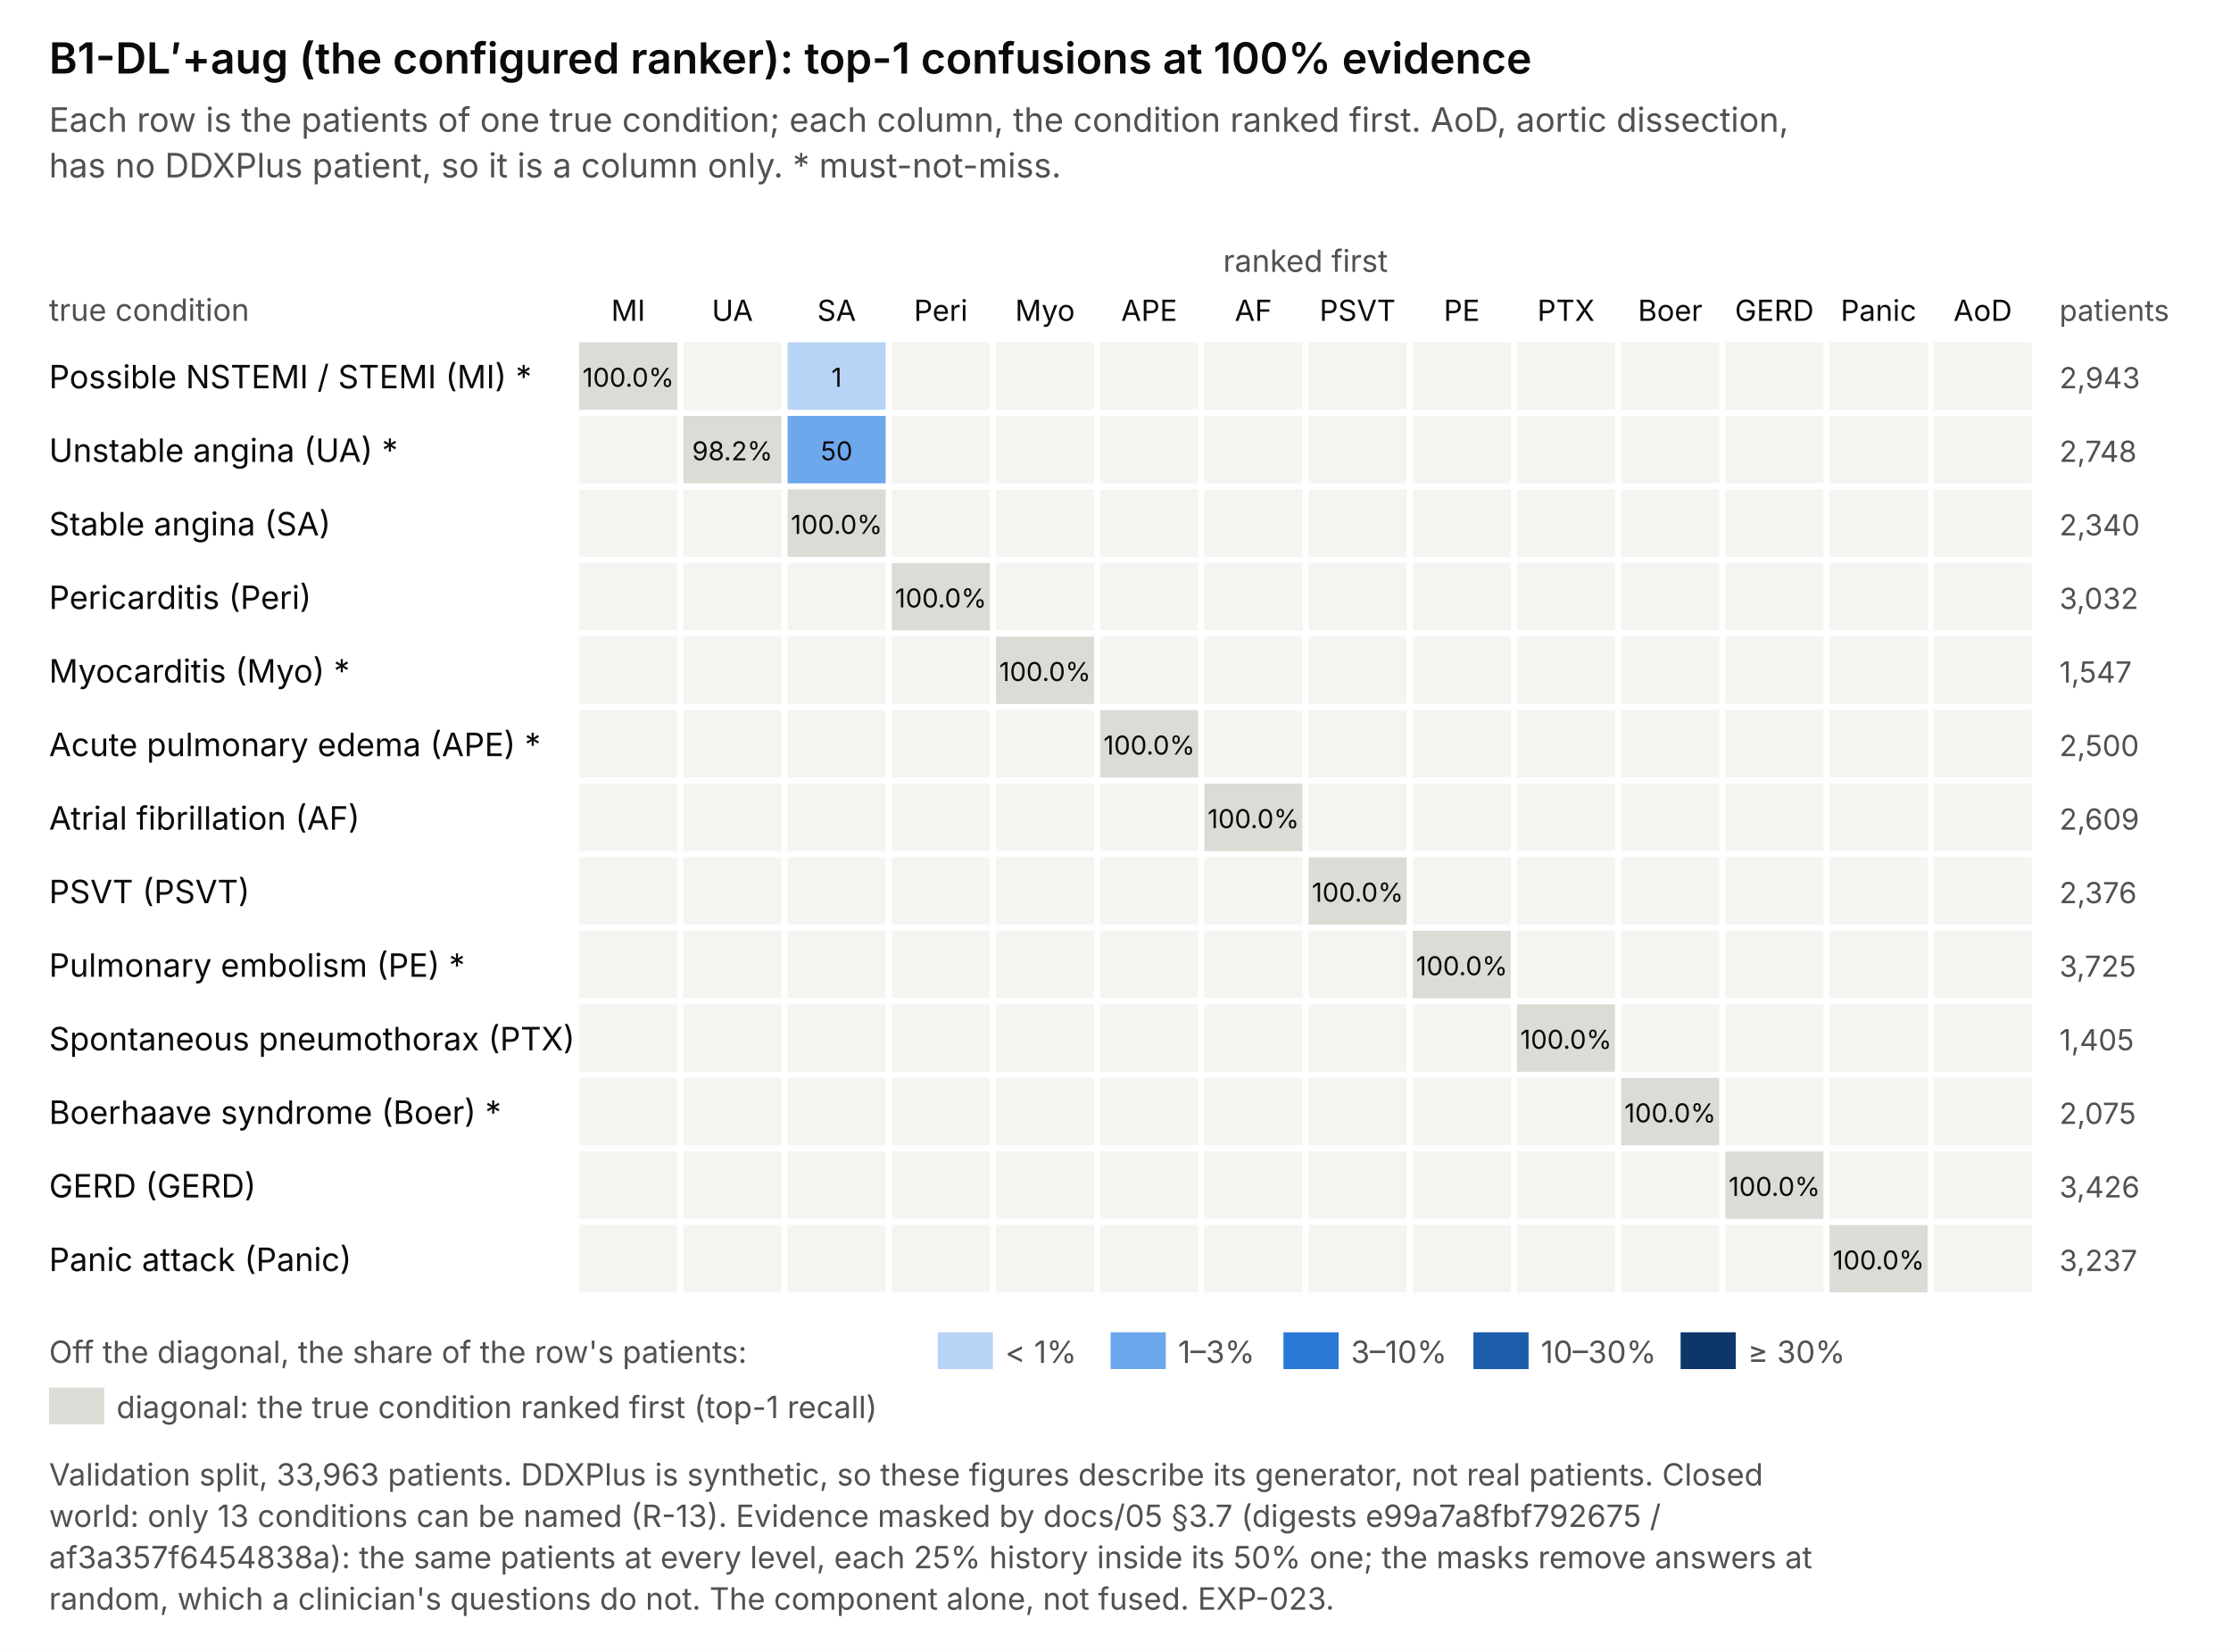
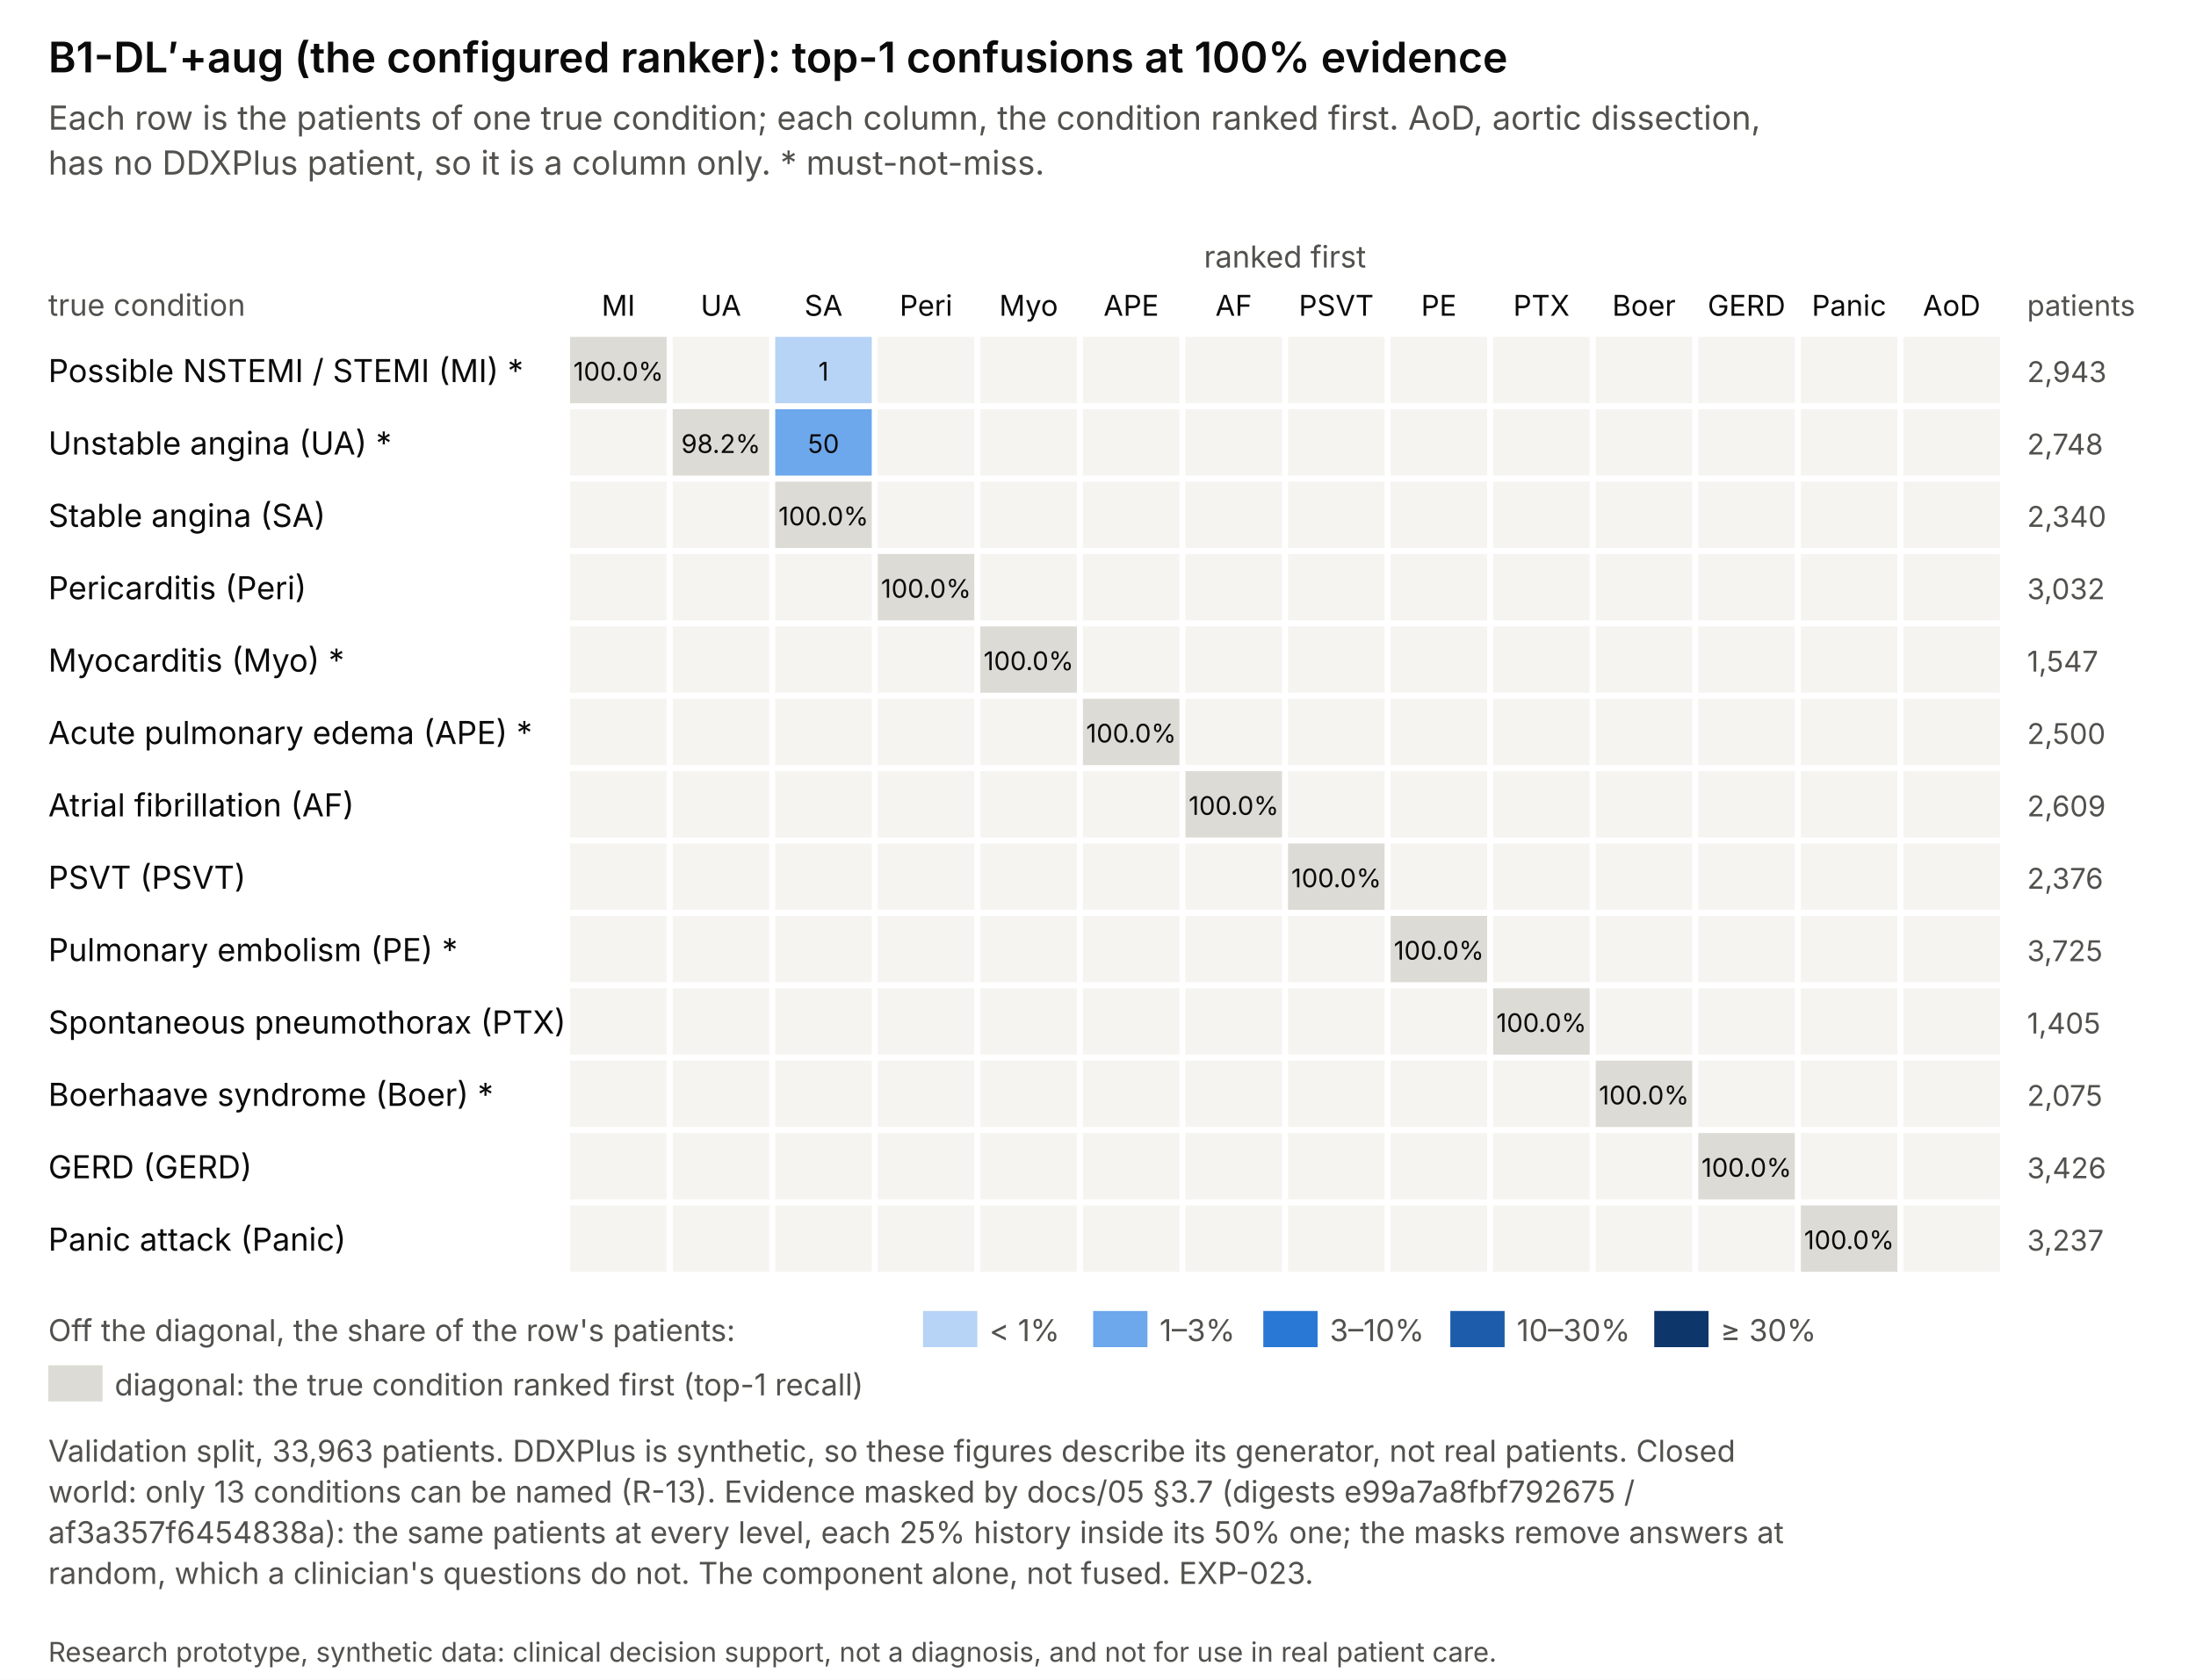
- <svg xmlns="http://www.w3.org/2000/svg" width="728" height="539" viewBox="0 0 728 539" role="img" aria-labelledby="t d" font-family="system-ui, -apple-system, 'Segoe UI', sans-serif">
+ <svg xmlns="http://www.w3.org/2000/svg" width="728" height="557" viewBox="0 0 728 557" role="img" aria-labelledby="t d" font-family="system-ui, -apple-system, 'Segoe UI', sans-serif">
  <rect width="100%" height="100%" fill="#ffffff" />
  <text x="16" y="24" font-size="14" fill="#0b0b0b" font-weight="600">B1-DL′+aug (the configured ranker): top-1 confusions at 100% evidence</text>
  <text x="16" y="43" font-size="11" fill="#52514e">Each row is the patients of one true condition; each column, the condition ranked first. AoD, aortic dissection,</text>
  <text x="16" y="57.9" font-size="11" fill="#52514e">has no DDXPlus patient, so it is a column only. * must-not-miss.</text>
  <text x="426" y="88.7" font-size="10" fill="#52514e" text-anchor="middle">ranked first</text>
  <text x="205" y="104.7" font-size="9.5" fill="#0b0b0b" text-anchor="middle">MI</text>
  <text x="239" y="104.7" font-size="9.5" fill="#0b0b0b" text-anchor="middle">UA</text>
  <text x="273" y="104.7" font-size="9.5" fill="#0b0b0b" text-anchor="middle">SA</text>
  <text x="307" y="104.7" font-size="9.5" fill="#0b0b0b" text-anchor="middle">Peri</text>
  <text x="341" y="104.7" font-size="9.5" fill="#0b0b0b" text-anchor="middle">Myo</text>
  <text x="375" y="104.7" font-size="9.5" fill="#0b0b0b" text-anchor="middle">APE</text>
  <text x="409" y="104.7" font-size="9.5" fill="#0b0b0b" text-anchor="middle">AF</text>
  <text x="443" y="104.7" font-size="9.5" fill="#0b0b0b" text-anchor="middle">PSVT</text>
  <text x="477" y="104.7" font-size="9.5" fill="#0b0b0b" text-anchor="middle">PE</text>
  <text x="511" y="104.7" font-size="9.5" fill="#0b0b0b" text-anchor="middle">PTX</text>
  <text x="545" y="104.7" font-size="9.5" fill="#0b0b0b" text-anchor="middle">Boer</text>
  <text x="579" y="104.7" font-size="9.5" fill="#0b0b0b" text-anchor="middle">GERD</text>
  <text x="613" y="104.7" font-size="9.5" fill="#0b0b0b" text-anchor="middle">Panic</text>
  <text x="647" y="104.7" font-size="9.5" fill="#0b0b0b" text-anchor="middle">AoD</text>
  <text x="672" y="104.7" font-size="9.5" fill="#52514e">patients</text>
  <text x="16" y="104.7" font-size="10" fill="#52514e">true condition</text>
  <text x="16" y="126.7" font-size="10.5" fill="#0b0b0b">Possible NSTEMI / STEMI (MI) *</text>
  <text x="672" y="126.7" font-size="9.5" fill="#52514e">2,943</text>
  <rect x="189" y="111.7" width="32" height="22" fill="#dcdbd5" class="cell" data-r="0" data-c="0" />
  <text x="205" y="126.2" font-size="8.5" fill="#0b0b0b" text-anchor="middle">100.0%</text>
  <rect x="223" y="111.7" width="32" height="22" fill="#f5f4f1" class="cell" data-r="0" data-c="1" />
  <rect x="257" y="111.7" width="32" height="22" fill="#b7d3f6" class="cell" data-r="0" data-c="2" />
  <text x="273" y="126.2" font-size="8.5" fill="#0b0b0b" text-anchor="middle">1</text>
  <rect x="291" y="111.7" width="32" height="22" fill="#f5f4f1" class="cell" data-r="0" data-c="3" />
  <rect x="325" y="111.7" width="32" height="22" fill="#f5f4f1" class="cell" data-r="0" data-c="4" />
  <rect x="359" y="111.7" width="32" height="22" fill="#f5f4f1" class="cell" data-r="0" data-c="5" />
  <rect x="393" y="111.7" width="32" height="22" fill="#f5f4f1" class="cell" data-r="0" data-c="6" />
  <rect x="427" y="111.7" width="32" height="22" fill="#f5f4f1" class="cell" data-r="0" data-c="7" />
  <rect x="461" y="111.7" width="32" height="22" fill="#f5f4f1" class="cell" data-r="0" data-c="8" />
  <rect x="495" y="111.7" width="32" height="22" fill="#f5f4f1" class="cell" data-r="0" data-c="9" />
  <rect x="529" y="111.7" width="32" height="22" fill="#f5f4f1" class="cell" data-r="0" data-c="10" />
  <rect x="563" y="111.7" width="32" height="22" fill="#f5f4f1" class="cell" data-r="0" data-c="11" />
  <rect x="597" y="111.7" width="32" height="22" fill="#f5f4f1" class="cell" data-r="0" data-c="12" />
  <rect x="631" y="111.7" width="32" height="22" fill="#f5f4f1" class="cell" data-r="0" data-c="13" />
  <text x="16" y="150.7" font-size="10.5" fill="#0b0b0b">Unstable angina (UA) *</text>
  <text x="672" y="150.7" font-size="9.5" fill="#52514e">2,748</text>
  <rect x="189" y="135.7" width="32" height="22" fill="#f5f4f1" class="cell" data-r="1" data-c="0" />
  <rect x="223" y="135.7" width="32" height="22" fill="#dcdbd5" class="cell" data-r="1" data-c="1" />
  <text x="239" y="150.2" font-size="8.5" fill="#0b0b0b" text-anchor="middle">98.2%</text>
  <rect x="257" y="135.7" width="32" height="22" fill="#6da7ec" class="cell" data-r="1" data-c="2" />
  <text x="273" y="150.2" font-size="8.5" fill="#0b0b0b" text-anchor="middle">50</text>
  <rect x="291" y="135.7" width="32" height="22" fill="#f5f4f1" class="cell" data-r="1" data-c="3" />
  <rect x="325" y="135.7" width="32" height="22" fill="#f5f4f1" class="cell" data-r="1" data-c="4" />
  <rect x="359" y="135.7" width="32" height="22" fill="#f5f4f1" class="cell" data-r="1" data-c="5" />
  <rect x="393" y="135.7" width="32" height="22" fill="#f5f4f1" class="cell" data-r="1" data-c="6" />
  <rect x="427" y="135.7" width="32" height="22" fill="#f5f4f1" class="cell" data-r="1" data-c="7" />
  <rect x="461" y="135.7" width="32" height="22" fill="#f5f4f1" class="cell" data-r="1" data-c="8" />
  <rect x="495" y="135.7" width="32" height="22" fill="#f5f4f1" class="cell" data-r="1" data-c="9" />
  <rect x="529" y="135.7" width="32" height="22" fill="#f5f4f1" class="cell" data-r="1" data-c="10" />
  <rect x="563" y="135.7" width="32" height="22" fill="#f5f4f1" class="cell" data-r="1" data-c="11" />
  <rect x="597" y="135.7" width="32" height="22" fill="#f5f4f1" class="cell" data-r="1" data-c="12" />
  <rect x="631" y="135.7" width="32" height="22" fill="#f5f4f1" class="cell" data-r="1" data-c="13" />
  <text x="16" y="174.7" font-size="10.5" fill="#0b0b0b">Stable angina (SA)</text>
  <text x="672" y="174.7" font-size="9.5" fill="#52514e">2,340</text>
  <rect x="189" y="159.7" width="32" height="22" fill="#f5f4f1" class="cell" data-r="2" data-c="0" />
  <rect x="223" y="159.7" width="32" height="22" fill="#f5f4f1" class="cell" data-r="2" data-c="1" />
  <rect x="257" y="159.7" width="32" height="22" fill="#dcdbd5" class="cell" data-r="2" data-c="2" />
  <text x="273" y="174.2" font-size="8.5" fill="#0b0b0b" text-anchor="middle">100.0%</text>
  <rect x="291" y="159.7" width="32" height="22" fill="#f5f4f1" class="cell" data-r="2" data-c="3" />
  <rect x="325" y="159.7" width="32" height="22" fill="#f5f4f1" class="cell" data-r="2" data-c="4" />
  <rect x="359" y="159.7" width="32" height="22" fill="#f5f4f1" class="cell" data-r="2" data-c="5" />
  <rect x="393" y="159.7" width="32" height="22" fill="#f5f4f1" class="cell" data-r="2" data-c="6" />
  <rect x="427" y="159.7" width="32" height="22" fill="#f5f4f1" class="cell" data-r="2" data-c="7" />
  <rect x="461" y="159.7" width="32" height="22" fill="#f5f4f1" class="cell" data-r="2" data-c="8" />
  <rect x="495" y="159.7" width="32" height="22" fill="#f5f4f1" class="cell" data-r="2" data-c="9" />
  <rect x="529" y="159.7" width="32" height="22" fill="#f5f4f1" class="cell" data-r="2" data-c="10" />
  <rect x="563" y="159.7" width="32" height="22" fill="#f5f4f1" class="cell" data-r="2" data-c="11" />
  <rect x="597" y="159.7" width="32" height="22" fill="#f5f4f1" class="cell" data-r="2" data-c="12" />
  <rect x="631" y="159.7" width="32" height="22" fill="#f5f4f1" class="cell" data-r="2" data-c="13" />
  <text x="16" y="198.7" font-size="10.5" fill="#0b0b0b">Pericarditis (Peri)</text>
  <text x="672" y="198.7" font-size="9.5" fill="#52514e">3,032</text>
  <rect x="189" y="183.7" width="32" height="22" fill="#f5f4f1" class="cell" data-r="3" data-c="0" />
  <rect x="223" y="183.7" width="32" height="22" fill="#f5f4f1" class="cell" data-r="3" data-c="1" />
  <rect x="257" y="183.7" width="32" height="22" fill="#f5f4f1" class="cell" data-r="3" data-c="2" />
  <rect x="291" y="183.7" width="32" height="22" fill="#dcdbd5" class="cell" data-r="3" data-c="3" />
  <text x="307" y="198.2" font-size="8.5" fill="#0b0b0b" text-anchor="middle">100.0%</text>
  <rect x="325" y="183.7" width="32" height="22" fill="#f5f4f1" class="cell" data-r="3" data-c="4" />
  <rect x="359" y="183.7" width="32" height="22" fill="#f5f4f1" class="cell" data-r="3" data-c="5" />
  <rect x="393" y="183.7" width="32" height="22" fill="#f5f4f1" class="cell" data-r="3" data-c="6" />
  <rect x="427" y="183.7" width="32" height="22" fill="#f5f4f1" class="cell" data-r="3" data-c="7" />
  <rect x="461" y="183.7" width="32" height="22" fill="#f5f4f1" class="cell" data-r="3" data-c="8" />
  <rect x="495" y="183.7" width="32" height="22" fill="#f5f4f1" class="cell" data-r="3" data-c="9" />
  <rect x="529" y="183.7" width="32" height="22" fill="#f5f4f1" class="cell" data-r="3" data-c="10" />
  <rect x="563" y="183.7" width="32" height="22" fill="#f5f4f1" class="cell" data-r="3" data-c="11" />
  <rect x="597" y="183.7" width="32" height="22" fill="#f5f4f1" class="cell" data-r="3" data-c="12" />
  <rect x="631" y="183.7" width="32" height="22" fill="#f5f4f1" class="cell" data-r="3" data-c="13" />
  <text x="16" y="222.7" font-size="10.5" fill="#0b0b0b">Myocarditis (Myo) *</text>
  <text x="672" y="222.7" font-size="9.5" fill="#52514e">1,547</text>
  <rect x="189" y="207.7" width="32" height="22" fill="#f5f4f1" class="cell" data-r="4" data-c="0" />
  <rect x="223" y="207.7" width="32" height="22" fill="#f5f4f1" class="cell" data-r="4" data-c="1" />
  <rect x="257" y="207.7" width="32" height="22" fill="#f5f4f1" class="cell" data-r="4" data-c="2" />
  <rect x="291" y="207.7" width="32" height="22" fill="#f5f4f1" class="cell" data-r="4" data-c="3" />
  <rect x="325" y="207.7" width="32" height="22" fill="#dcdbd5" class="cell" data-r="4" data-c="4" />
  <text x="341" y="222.2" font-size="8.5" fill="#0b0b0b" text-anchor="middle">100.0%</text>
  <rect x="359" y="207.7" width="32" height="22" fill="#f5f4f1" class="cell" data-r="4" data-c="5" />
  <rect x="393" y="207.7" width="32" height="22" fill="#f5f4f1" class="cell" data-r="4" data-c="6" />
  <rect x="427" y="207.7" width="32" height="22" fill="#f5f4f1" class="cell" data-r="4" data-c="7" />
  <rect x="461" y="207.7" width="32" height="22" fill="#f5f4f1" class="cell" data-r="4" data-c="8" />
  <rect x="495" y="207.7" width="32" height="22" fill="#f5f4f1" class="cell" data-r="4" data-c="9" />
  <rect x="529" y="207.7" width="32" height="22" fill="#f5f4f1" class="cell" data-r="4" data-c="10" />
  <rect x="563" y="207.7" width="32" height="22" fill="#f5f4f1" class="cell" data-r="4" data-c="11" />
  <rect x="597" y="207.7" width="32" height="22" fill="#f5f4f1" class="cell" data-r="4" data-c="12" />
  <rect x="631" y="207.7" width="32" height="22" fill="#f5f4f1" class="cell" data-r="4" data-c="13" />
  <text x="16" y="246.7" font-size="10.5" fill="#0b0b0b">Acute pulmonary edema (APE) *</text>
  <text x="672" y="246.7" font-size="9.5" fill="#52514e">2,500</text>
  <rect x="189" y="231.7" width="32" height="22" fill="#f5f4f1" class="cell" data-r="5" data-c="0" />
  <rect x="223" y="231.7" width="32" height="22" fill="#f5f4f1" class="cell" data-r="5" data-c="1" />
  <rect x="257" y="231.7" width="32" height="22" fill="#f5f4f1" class="cell" data-r="5" data-c="2" />
  <rect x="291" y="231.7" width="32" height="22" fill="#f5f4f1" class="cell" data-r="5" data-c="3" />
  <rect x="325" y="231.7" width="32" height="22" fill="#f5f4f1" class="cell" data-r="5" data-c="4" />
  <rect x="359" y="231.7" width="32" height="22" fill="#dcdbd5" class="cell" data-r="5" data-c="5" />
  <text x="375" y="246.2" font-size="8.5" fill="#0b0b0b" text-anchor="middle">100.0%</text>
  <rect x="393" y="231.7" width="32" height="22" fill="#f5f4f1" class="cell" data-r="5" data-c="6" />
  <rect x="427" y="231.7" width="32" height="22" fill="#f5f4f1" class="cell" data-r="5" data-c="7" />
  <rect x="461" y="231.7" width="32" height="22" fill="#f5f4f1" class="cell" data-r="5" data-c="8" />
  <rect x="495" y="231.7" width="32" height="22" fill="#f5f4f1" class="cell" data-r="5" data-c="9" />
  <rect x="529" y="231.7" width="32" height="22" fill="#f5f4f1" class="cell" data-r="5" data-c="10" />
  <rect x="563" y="231.7" width="32" height="22" fill="#f5f4f1" class="cell" data-r="5" data-c="11" />
  <rect x="597" y="231.7" width="32" height="22" fill="#f5f4f1" class="cell" data-r="5" data-c="12" />
  <rect x="631" y="231.7" width="32" height="22" fill="#f5f4f1" class="cell" data-r="5" data-c="13" />
  <text x="16" y="270.7" font-size="10.5" fill="#0b0b0b">Atrial fibrillation (AF)</text>
  <text x="672" y="270.7" font-size="9.5" fill="#52514e">2,609</text>
  <rect x="189" y="255.7" width="32" height="22" fill="#f5f4f1" class="cell" data-r="6" data-c="0" />
  <rect x="223" y="255.7" width="32" height="22" fill="#f5f4f1" class="cell" data-r="6" data-c="1" />
  <rect x="257" y="255.7" width="32" height="22" fill="#f5f4f1" class="cell" data-r="6" data-c="2" />
  <rect x="291" y="255.7" width="32" height="22" fill="#f5f4f1" class="cell" data-r="6" data-c="3" />
  <rect x="325" y="255.7" width="32" height="22" fill="#f5f4f1" class="cell" data-r="6" data-c="4" />
  <rect x="359" y="255.7" width="32" height="22" fill="#f5f4f1" class="cell" data-r="6" data-c="5" />
  <rect x="393" y="255.7" width="32" height="22" fill="#dcdbd5" class="cell" data-r="6" data-c="6" />
  <text x="409" y="270.2" font-size="8.5" fill="#0b0b0b" text-anchor="middle">100.0%</text>
  <rect x="427" y="255.7" width="32" height="22" fill="#f5f4f1" class="cell" data-r="6" data-c="7" />
  <rect x="461" y="255.7" width="32" height="22" fill="#f5f4f1" class="cell" data-r="6" data-c="8" />
  <rect x="495" y="255.7" width="32" height="22" fill="#f5f4f1" class="cell" data-r="6" data-c="9" />
  <rect x="529" y="255.7" width="32" height="22" fill="#f5f4f1" class="cell" data-r="6" data-c="10" />
  <rect x="563" y="255.7" width="32" height="22" fill="#f5f4f1" class="cell" data-r="6" data-c="11" />
  <rect x="597" y="255.7" width="32" height="22" fill="#f5f4f1" class="cell" data-r="6" data-c="12" />
  <rect x="631" y="255.7" width="32" height="22" fill="#f5f4f1" class="cell" data-r="6" data-c="13" />
  <text x="16" y="294.7" font-size="10.5" fill="#0b0b0b">PSVT (PSVT)</text>
  <text x="672" y="294.7" font-size="9.5" fill="#52514e">2,376</text>
  <rect x="189" y="279.7" width="32" height="22" fill="#f5f4f1" class="cell" data-r="7" data-c="0" />
  <rect x="223" y="279.7" width="32" height="22" fill="#f5f4f1" class="cell" data-r="7" data-c="1" />
  <rect x="257" y="279.7" width="32" height="22" fill="#f5f4f1" class="cell" data-r="7" data-c="2" />
  <rect x="291" y="279.7" width="32" height="22" fill="#f5f4f1" class="cell" data-r="7" data-c="3" />
  <rect x="325" y="279.7" width="32" height="22" fill="#f5f4f1" class="cell" data-r="7" data-c="4" />
  <rect x="359" y="279.7" width="32" height="22" fill="#f5f4f1" class="cell" data-r="7" data-c="5" />
  <rect x="393" y="279.7" width="32" height="22" fill="#f5f4f1" class="cell" data-r="7" data-c="6" />
  <rect x="427" y="279.7" width="32" height="22" fill="#dcdbd5" class="cell" data-r="7" data-c="7" />
  <text x="443" y="294.2" font-size="8.5" fill="#0b0b0b" text-anchor="middle">100.0%</text>
  <rect x="461" y="279.7" width="32" height="22" fill="#f5f4f1" class="cell" data-r="7" data-c="8" />
  <rect x="495" y="279.7" width="32" height="22" fill="#f5f4f1" class="cell" data-r="7" data-c="9" />
  <rect x="529" y="279.7" width="32" height="22" fill="#f5f4f1" class="cell" data-r="7" data-c="10" />
  <rect x="563" y="279.7" width="32" height="22" fill="#f5f4f1" class="cell" data-r="7" data-c="11" />
  <rect x="597" y="279.7" width="32" height="22" fill="#f5f4f1" class="cell" data-r="7" data-c="12" />
  <rect x="631" y="279.7" width="32" height="22" fill="#f5f4f1" class="cell" data-r="7" data-c="13" />
  <text x="16" y="318.7" font-size="10.5" fill="#0b0b0b">Pulmonary embolism (PE) *</text>
  <text x="672" y="318.7" font-size="9.5" fill="#52514e">3,725</text>
  <rect x="189" y="303.7" width="32" height="22" fill="#f5f4f1" class="cell" data-r="8" data-c="0" />
  <rect x="223" y="303.7" width="32" height="22" fill="#f5f4f1" class="cell" data-r="8" data-c="1" />
  <rect x="257" y="303.7" width="32" height="22" fill="#f5f4f1" class="cell" data-r="8" data-c="2" />
  <rect x="291" y="303.7" width="32" height="22" fill="#f5f4f1" class="cell" data-r="8" data-c="3" />
  <rect x="325" y="303.7" width="32" height="22" fill="#f5f4f1" class="cell" data-r="8" data-c="4" />
  <rect x="359" y="303.7" width="32" height="22" fill="#f5f4f1" class="cell" data-r="8" data-c="5" />
  <rect x="393" y="303.7" width="32" height="22" fill="#f5f4f1" class="cell" data-r="8" data-c="6" />
  <rect x="427" y="303.7" width="32" height="22" fill="#f5f4f1" class="cell" data-r="8" data-c="7" />
  <rect x="461" y="303.7" width="32" height="22" fill="#dcdbd5" class="cell" data-r="8" data-c="8" />
  <text x="477" y="318.2" font-size="8.5" fill="#0b0b0b" text-anchor="middle">100.0%</text>
  <rect x="495" y="303.7" width="32" height="22" fill="#f5f4f1" class="cell" data-r="8" data-c="9" />
  <rect x="529" y="303.7" width="32" height="22" fill="#f5f4f1" class="cell" data-r="8" data-c="10" />
  <rect x="563" y="303.7" width="32" height="22" fill="#f5f4f1" class="cell" data-r="8" data-c="11" />
  <rect x="597" y="303.7" width="32" height="22" fill="#f5f4f1" class="cell" data-r="8" data-c="12" />
  <rect x="631" y="303.7" width="32" height="22" fill="#f5f4f1" class="cell" data-r="8" data-c="13" />
  <text x="16" y="342.7" font-size="10.5" fill="#0b0b0b">Spontaneous pneumothorax (PTX) *</text>
  <text x="672" y="342.7" font-size="9.5" fill="#52514e">1,405</text>
  <rect x="189" y="327.7" width="32" height="22" fill="#f5f4f1" class="cell" data-r="9" data-c="0" />
  <rect x="223" y="327.7" width="32" height="22" fill="#f5f4f1" class="cell" data-r="9" data-c="1" />
  <rect x="257" y="327.7" width="32" height="22" fill="#f5f4f1" class="cell" data-r="9" data-c="2" />
  <rect x="291" y="327.7" width="32" height="22" fill="#f5f4f1" class="cell" data-r="9" data-c="3" />
  <rect x="325" y="327.7" width="32" height="22" fill="#f5f4f1" class="cell" data-r="9" data-c="4" />
  <rect x="359" y="327.7" width="32" height="22" fill="#f5f4f1" class="cell" data-r="9" data-c="5" />
  <rect x="393" y="327.7" width="32" height="22" fill="#f5f4f1" class="cell" data-r="9" data-c="6" />
  <rect x="427" y="327.7" width="32" height="22" fill="#f5f4f1" class="cell" data-r="9" data-c="7" />
  <rect x="461" y="327.7" width="32" height="22" fill="#f5f4f1" class="cell" data-r="9" data-c="8" />
  <rect x="495" y="327.7" width="32" height="22" fill="#dcdbd5" class="cell" data-r="9" data-c="9" />
  <text x="511" y="342.2" font-size="8.5" fill="#0b0b0b" text-anchor="middle">100.0%</text>
  <rect x="529" y="327.7" width="32" height="22" fill="#f5f4f1" class="cell" data-r="9" data-c="10" />
  <rect x="563" y="327.7" width="32" height="22" fill="#f5f4f1" class="cell" data-r="9" data-c="11" />
  <rect x="597" y="327.7" width="32" height="22" fill="#f5f4f1" class="cell" data-r="9" data-c="12" />
  <rect x="631" y="327.7" width="32" height="22" fill="#f5f4f1" class="cell" data-r="9" data-c="13" />
  <text x="16" y="366.7" font-size="10.5" fill="#0b0b0b">Boerhaave syndrome (Boer) *</text>
  <text x="672" y="366.7" font-size="9.5" fill="#52514e">2,075</text>
  <rect x="189" y="351.7" width="32" height="22" fill="#f5f4f1" class="cell" data-r="10" data-c="0" />
  <rect x="223" y="351.7" width="32" height="22" fill="#f5f4f1" class="cell" data-r="10" data-c="1" />
  <rect x="257" y="351.7" width="32" height="22" fill="#f5f4f1" class="cell" data-r="10" data-c="2" />
  <rect x="291" y="351.7" width="32" height="22" fill="#f5f4f1" class="cell" data-r="10" data-c="3" />
  <rect x="325" y="351.7" width="32" height="22" fill="#f5f4f1" class="cell" data-r="10" data-c="4" />
  <rect x="359" y="351.7" width="32" height="22" fill="#f5f4f1" class="cell" data-r="10" data-c="5" />
  <rect x="393" y="351.7" width="32" height="22" fill="#f5f4f1" class="cell" data-r="10" data-c="6" />
  <rect x="427" y="351.7" width="32" height="22" fill="#f5f4f1" class="cell" data-r="10" data-c="7" />
  <rect x="461" y="351.7" width="32" height="22" fill="#f5f4f1" class="cell" data-r="10" data-c="8" />
  <rect x="495" y="351.7" width="32" height="22" fill="#f5f4f1" class="cell" data-r="10" data-c="9" />
  <rect x="529" y="351.7" width="32" height="22" fill="#dcdbd5" class="cell" data-r="10" data-c="10" />
  <text x="545" y="366.2" font-size="8.5" fill="#0b0b0b" text-anchor="middle">100.0%</text>
  <rect x="563" y="351.7" width="32" height="22" fill="#f5f4f1" class="cell" data-r="10" data-c="11" />
  <rect x="597" y="351.7" width="32" height="22" fill="#f5f4f1" class="cell" data-r="10" data-c="12" />
  <rect x="631" y="351.7" width="32" height="22" fill="#f5f4f1" class="cell" data-r="10" data-c="13" />
  <text x="16" y="390.7" font-size="10.5" fill="#0b0b0b">GERD (GERD)</text>
  <text x="672" y="390.7" font-size="9.5" fill="#52514e">3,426</text>
  <rect x="189" y="375.7" width="32" height="22" fill="#f5f4f1" class="cell" data-r="11" data-c="0" />
  <rect x="223" y="375.7" width="32" height="22" fill="#f5f4f1" class="cell" data-r="11" data-c="1" />
  <rect x="257" y="375.7" width="32" height="22" fill="#f5f4f1" class="cell" data-r="11" data-c="2" />
  <rect x="291" y="375.7" width="32" height="22" fill="#f5f4f1" class="cell" data-r="11" data-c="3" />
  <rect x="325" y="375.7" width="32" height="22" fill="#f5f4f1" class="cell" data-r="11" data-c="4" />
  <rect x="359" y="375.7" width="32" height="22" fill="#f5f4f1" class="cell" data-r="11" data-c="5" />
  <rect x="393" y="375.7" width="32" height="22" fill="#f5f4f1" class="cell" data-r="11" data-c="6" />
  <rect x="427" y="375.7" width="32" height="22" fill="#f5f4f1" class="cell" data-r="11" data-c="7" />
  <rect x="461" y="375.7" width="32" height="22" fill="#f5f4f1" class="cell" data-r="11" data-c="8" />
  <rect x="495" y="375.7" width="32" height="22" fill="#f5f4f1" class="cell" data-r="11" data-c="9" />
  <rect x="529" y="375.7" width="32" height="22" fill="#f5f4f1" class="cell" data-r="11" data-c="10" />
  <rect x="563" y="375.7" width="32" height="22" fill="#dcdbd5" class="cell" data-r="11" data-c="11" />
  <text x="579" y="390.2" font-size="8.5" fill="#0b0b0b" text-anchor="middle">100.0%</text>
  <rect x="597" y="375.7" width="32" height="22" fill="#f5f4f1" class="cell" data-r="11" data-c="12" />
  <rect x="631" y="375.7" width="32" height="22" fill="#f5f4f1" class="cell" data-r="11" data-c="13" />
  <text x="16" y="414.7" font-size="10.5" fill="#0b0b0b">Panic attack (Panic)</text>
  <text x="672" y="414.7" font-size="9.5" fill="#52514e">3,237</text>
  <rect x="189" y="399.7" width="32" height="22" fill="#f5f4f1" class="cell" data-r="12" data-c="0" />
  <rect x="223" y="399.7" width="32" height="22" fill="#f5f4f1" class="cell" data-r="12" data-c="1" />
  <rect x="257" y="399.7" width="32" height="22" fill="#f5f4f1" class="cell" data-r="12" data-c="2" />
  <rect x="291" y="399.7" width="32" height="22" fill="#f5f4f1" class="cell" data-r="12" data-c="3" />
  <rect x="325" y="399.7" width="32" height="22" fill="#f5f4f1" class="cell" data-r="12" data-c="4" />
  <rect x="359" y="399.7" width="32" height="22" fill="#f5f4f1" class="cell" data-r="12" data-c="5" />
  <rect x="393" y="399.7" width="32" height="22" fill="#f5f4f1" class="cell" data-r="12" data-c="6" />
  <rect x="427" y="399.7" width="32" height="22" fill="#f5f4f1" class="cell" data-r="12" data-c="7" />
  <rect x="461" y="399.7" width="32" height="22" fill="#f5f4f1" class="cell" data-r="12" data-c="8" />
  <rect x="495" y="399.7" width="32" height="22" fill="#f5f4f1" class="cell" data-r="12" data-c="9" />
  <rect x="529" y="399.7" width="32" height="22" fill="#f5f4f1" class="cell" data-r="12" data-c="10" />
  <rect x="563" y="399.7" width="32" height="22" fill="#f5f4f1" class="cell" data-r="12" data-c="11" />
  <rect x="597" y="399.7" width="32" height="22" fill="#dcdbd5" class="cell" data-r="12" data-c="12" />
  <text x="613" y="414.2" font-size="8.5" fill="#0b0b0b" text-anchor="middle">100.0%</text>
  <rect x="631" y="399.7" width="32" height="22" fill="#f5f4f1" class="cell" data-r="12" data-c="13" />
  <text x="16" y="444.7" font-size="10" fill="#52514e">Off the diagonal, the share of the row's patients:</text>
  <rect x="306" y="434.7" width="18" height="12" fill="#b7d3f6" />
  <text x="328" y="444.7" font-size="10" fill="#52514e">&lt; 1%</text>
  <rect x="362.4" y="434.7" width="18" height="12" fill="#6da7ec" />
  <text x="384.4" y="444.7" font-size="10" fill="#52514e">1–3%</text>
  <rect x="418.8" y="434.7" width="18" height="12" fill="#2a78d6" />
  <text x="440.8" y="444.7" font-size="10" fill="#52514e">3–10%</text>
  <rect x="480.8" y="434.7" width="18" height="12" fill="#1c5cab" />
  <text x="502.8" y="444.7" font-size="10" fill="#52514e">10–30%</text>
  <rect x="548.4" y="434.7" width="18" height="12" fill="#0d366b" />
  <text x="570.4" y="444.7" font-size="10" fill="#52514e">≥ 30%</text>
  <rect x="16" y="452.7" width="18" height="12" fill="#dcdbd5" />
  <text x="38" y="462.7" font-size="10" fill="#52514e">diagonal: the true condition ranked first (top-1 recall)</text>
  <text x="16" y="484.7" font-size="10" fill="#52514e">Validation split, 33,963 patients. DDXPlus is synthetic, so these figures describe its generator, not real patients. Closed</text>
  <text x="16" y="498.2" font-size="10" fill="#52514e">world: only 13 conditions can be named (R-13). Evidence masked by docs/05 §3.7 (digests e99a7a8fbf792675 /</text>
  <text x="16" y="511.7" font-size="10" fill="#52514e">af3a357f6454838a): the same patients at every level, each 25% history inside its 50% one; the masks remove answers at</text>
  <text x="16" y="525.2" font-size="10" fill="#52514e">random, which a clinician's questions do not. The component alone, not fused. EXP-023.</text>
+   <text x="16" y="551" font-size="9" fill="#52514e">Research prototype, synthetic data: clinical decision support, not a diagnosis, and not for use in real patient care.</text>
</svg>
